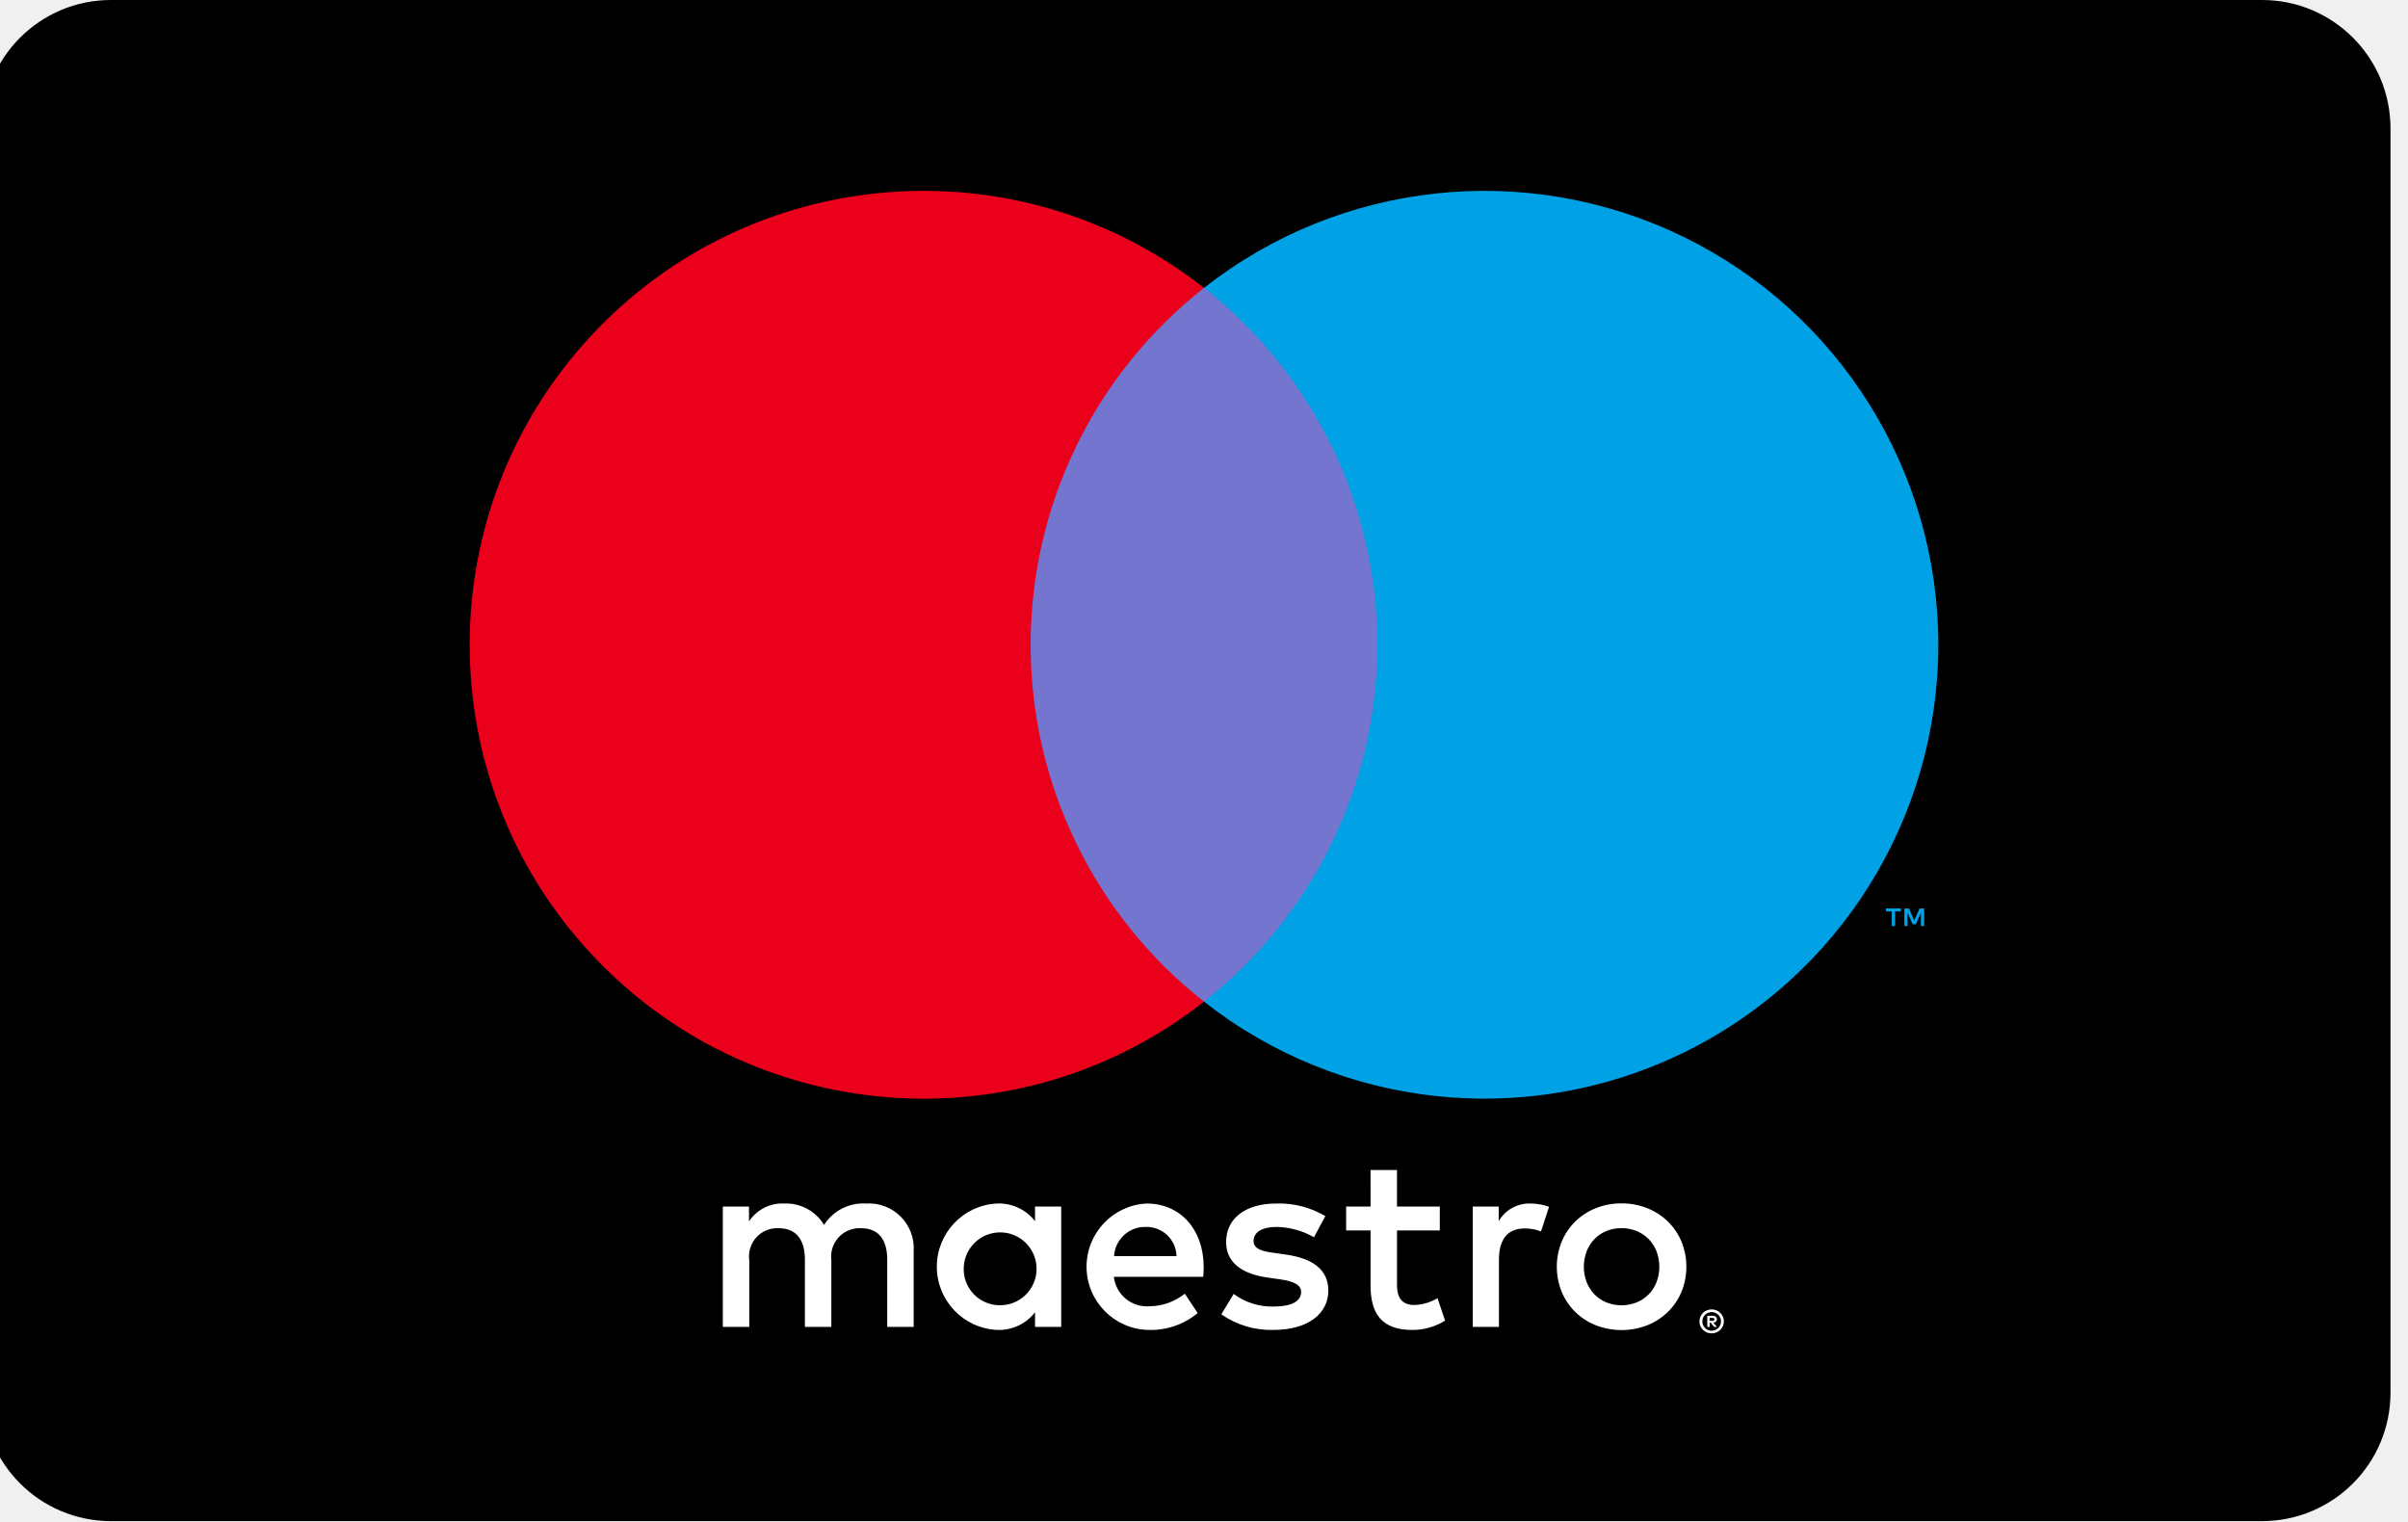
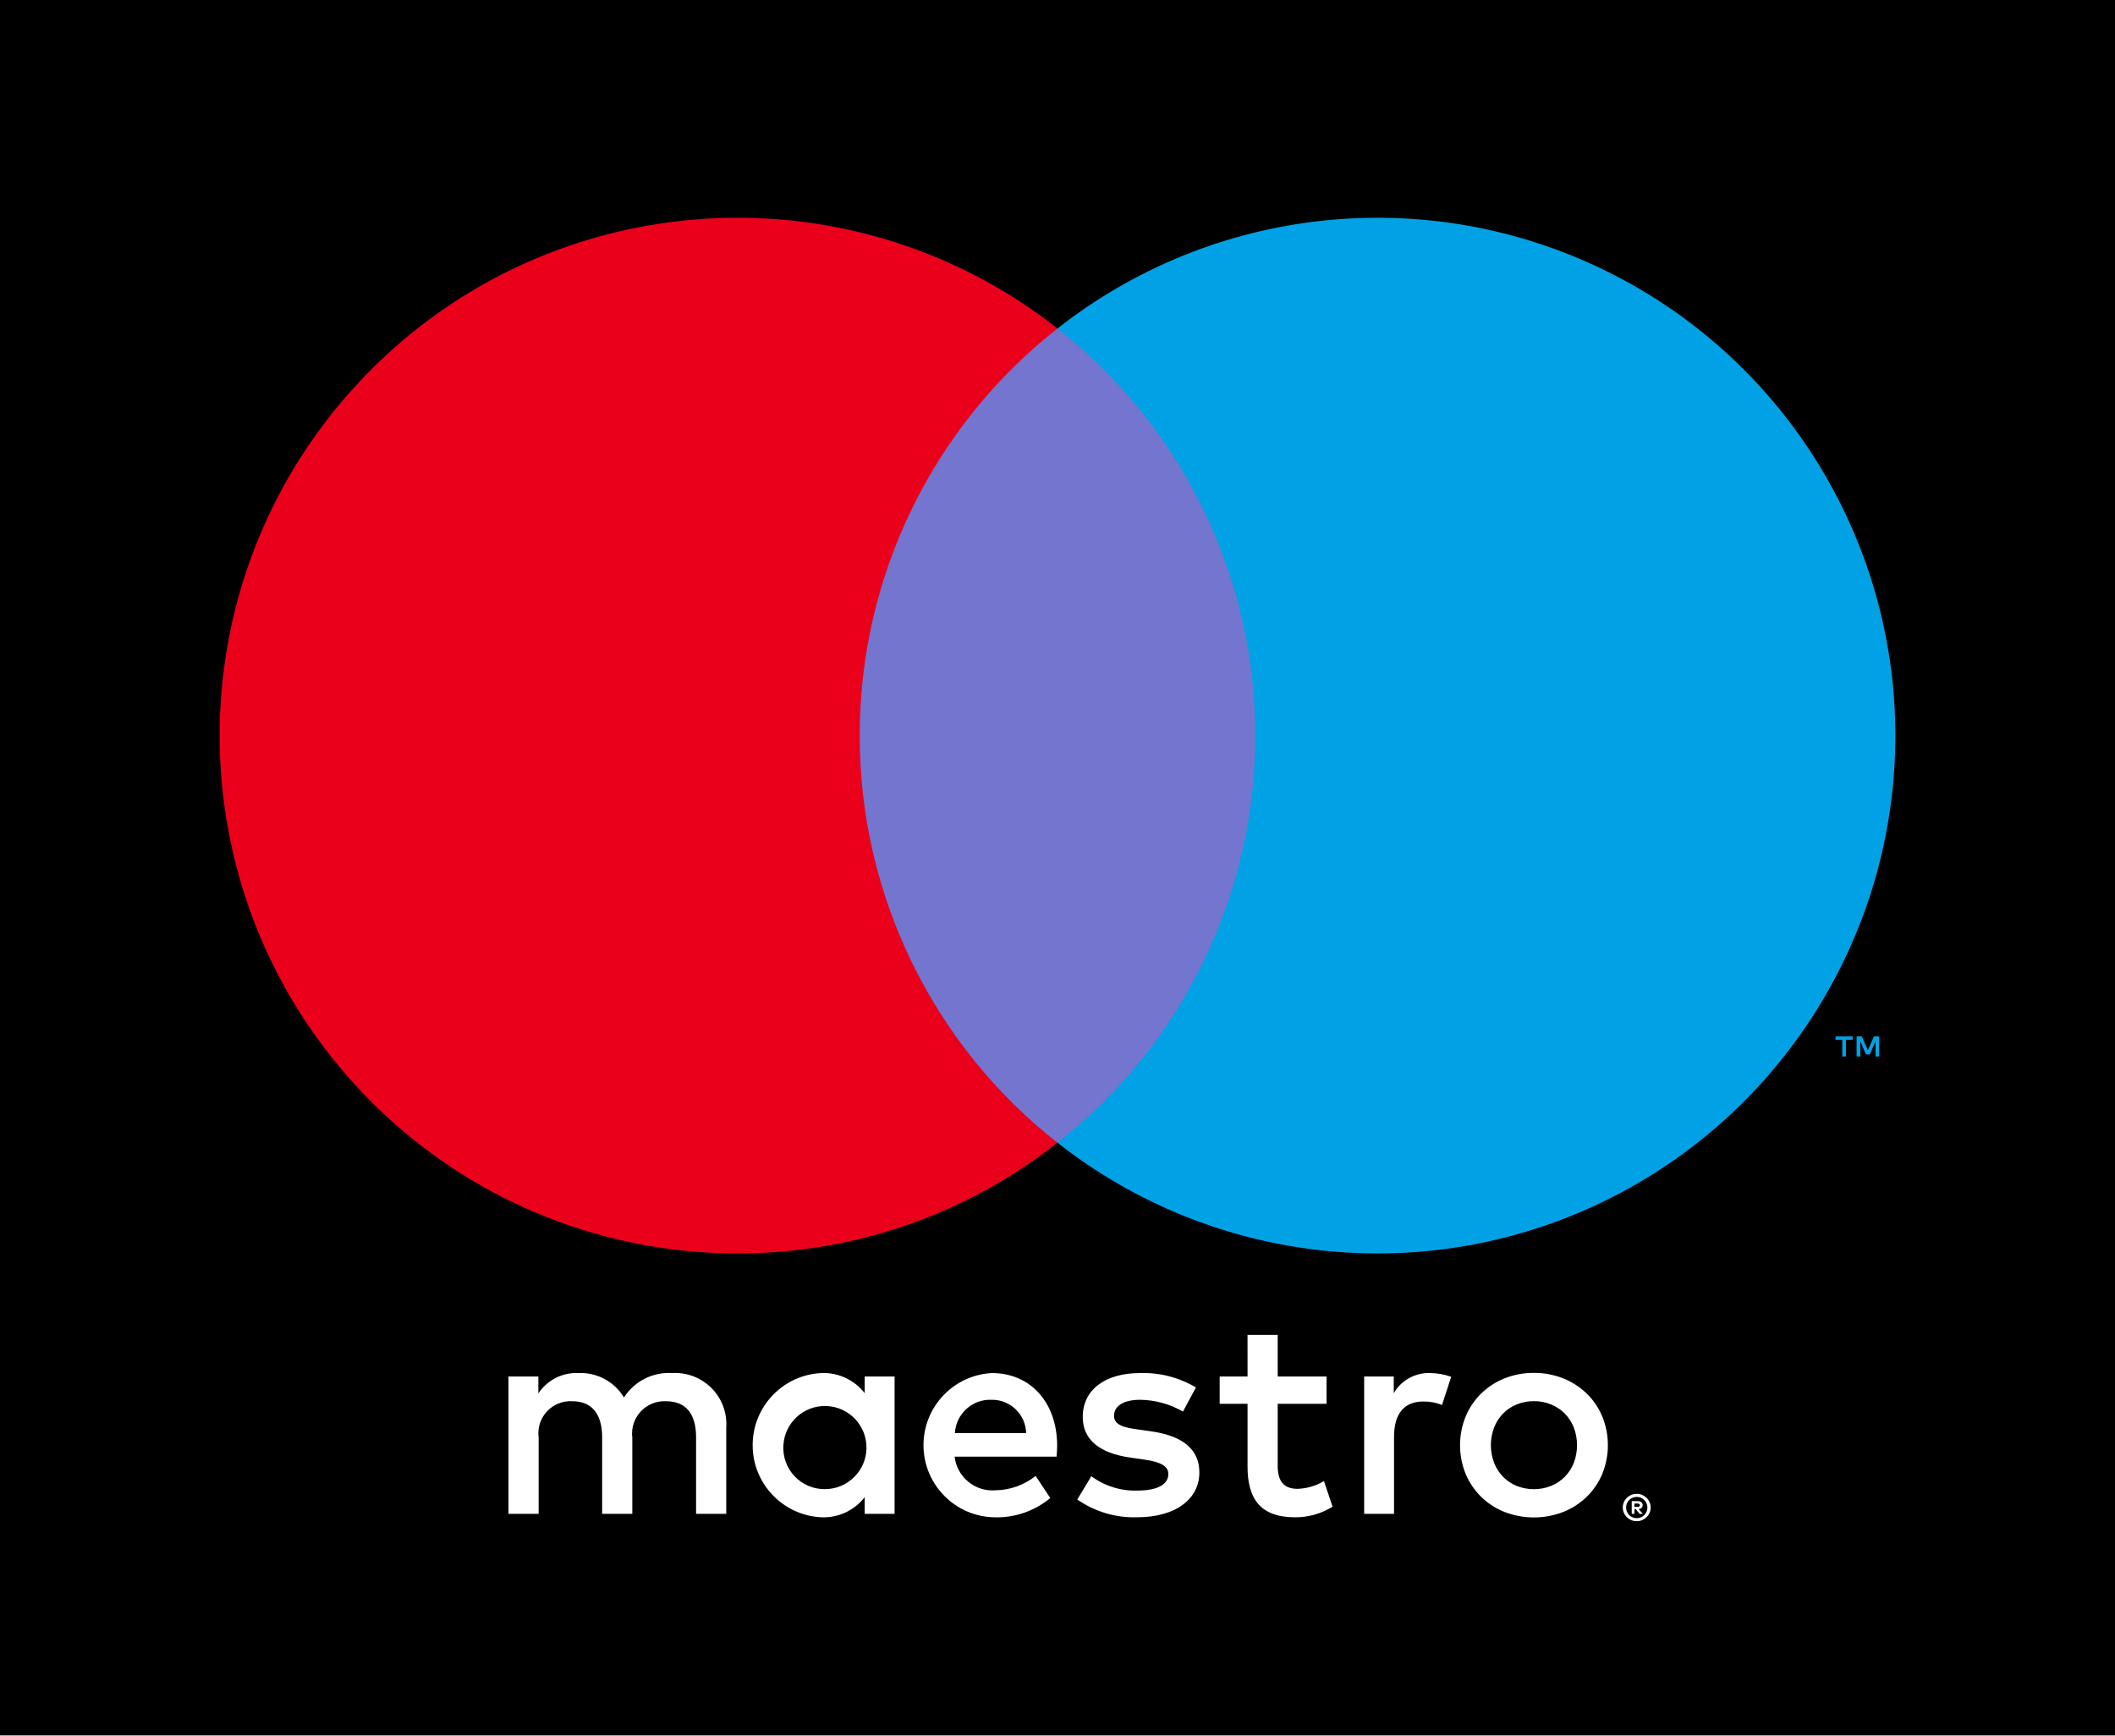
- <svg xmlns="http://www.w3.org/2000/svg" width="191" height="120.641" viewBox="0 0 146.776 120.641">
+ <svg xmlns="http://www.w3.org/2000/svg" width="39" height="32" viewBox="0 0 146.776 120.641">
  <g>
    <rect width="191" height="120.641" style="fill: black" transform="translate(-23.5)" rx="10.187" />
    <g>
      <path d="M372.971,350.918v-5.991a3.554,3.554,0,0,0-3.755-3.795,3.698,3.698,0,0,0-3.355,1.698,3.506,3.506,0,0,0-3.155-1.698,3.157,3.157,0,0,0-2.796,1.418v-1.178h-2.077v9.546h2.097v-5.292a2.233,2.233,0,0,1,2.337-2.536c1.378,0,2.077.899,2.077,2.516v5.312h2.097v-5.292A2.251,2.251,0,0,1,368.777,343.09c1.418,0,2.097.899,2.097,2.516v5.312Zm11.703-4.773v-4.773h-2.077v1.158a3.622,3.622,0,0,0-3.016-1.398,5.019,5.019,0,0,0,0,10.026,3.621,3.621,0,0,0,3.016-1.398v1.158H384.674Zm-7.729,0a2.89,2.89,0,1,1,2.896,3.056A2.864,2.864,0,0,1,376.945,346.145Zm52.172-5.024a5.38,5.38,0,0,1,2.049.384,4.998,4.998,0,0,1,1.63,1.057,4.837,4.837,0,0,1,1.077,1.59,5.303,5.303,0,0,1,0,3.987,4.834,4.834,0,0,1-1.077,1.59,4.994,4.994,0,0,1-1.63,1.056,5.656,5.656,0,0,1-4.097,0,4.94,4.94,0,0,1-1.625-1.056,4.879,4.879,0,0,1-1.072-1.59,5.308,5.308,0,0,1,0-3.987,4.883,4.883,0,0,1,1.072-1.59,4.944,4.944,0,0,1,1.625-1.057A5.38,5.38,0,0,1,429.117,341.121Zm0,1.964a3.099,3.099,0,0,0-1.186.224,2.806,2.806,0,0,0-.947.628,2.927,2.927,0,0,0-.628.967,3.473,3.473,0,0,0,0,2.482,2.924,2.924,0,0,0,.628.967,2.805,2.805,0,0,0,.947.628,3.248,3.248,0,0,0,2.372,0,2.862,2.862,0,0,0,.952-.628,2.896,2.896,0,0,0,.633-.967,3.473,3.473,0,0,0,0-2.482,2.899,2.899,0,0,0-.633-.967,2.863,2.863,0,0,0-.952-.628A3.1,3.1,0,0,0,429.117,343.085Zm-33.141,3.06c-.02-2.976-1.857-5.013-4.533-5.013a5.017,5.017,0,0,0,.14,10.026,5.803,5.803,0,0,0,3.914-1.338l-1.018-1.538a4.549,4.549,0,0,1-2.776.999,2.651,2.651,0,0,1-2.856-2.337h7.09C395.956,346.685,395.976,346.425,395.976,346.145Zm-7.11-.839a2.458,2.458,0,0,1,2.536-2.317,2.371,2.371,0,0,1,2.417,2.317Zm15.857-1.498a6.153,6.153,0,0,0-2.976-.819c-1.139,0-1.817.419-1.817,1.119,0,.639.719.819,1.618.938l.979.14c2.077.3,3.335,1.178,3.335,2.856,0,1.817-1.598,3.116-4.354,3.116a6.887,6.887,0,0,1-4.134-1.238l.979-1.617a5.086,5.086,0,0,0,3.175.999c1.418,0,2.177-.419,2.177-1.158,0-.539-.539-.839-1.677-.999l-.979-.14c-2.137-.3-3.295-1.258-3.295-2.816,0-1.897,1.558-3.056,3.974-3.056a7.138,7.138,0,0,1,3.894.999Zm9.98-.539h-3.395v4.314c0,.958.34,1.598,1.378,1.598a3.836,3.836,0,0,0,1.837-.539l.599,1.778a4.88,4.88,0,0,1-2.596.739c-2.456,0-3.315-1.318-3.315-3.535v-4.354h-1.937v-1.897h1.937l-.001-2.896h2.097l.001,2.896h3.395Zm7.188-2.137a4.436,4.436,0,0,1,1.478.26l-.639,1.957a3.384,3.384,0,0,0-1.298-.24c-1.358,0-2.037.879-2.037,2.456v5.352h-2.077v-9.546h2.057v1.158a2.815,2.815,0,0,1,2.516-1.398ZM436.27,349.529a.954.954,0,0,1,.376.075.978.978,0,0,1,.307.204.957.957,0,0,1,.207.303.934.934,0,0,1,0,.737.965.965,0,0,1-.207.301.996.996,0,0,1-.307.205.939.939,0,0,1-.376.076.968.968,0,0,1-.898-.582.936.936,0,0,1,0-.737.962.962,0,0,1,.206-.303.951.951,0,0,1,.308-.204A.982.982,0,0,1,436.27,349.529Zm0,1.691a.707.707,0,0,0,.287-.058.754.754,0,0,0,.233-.158.74.74,0,0,0-.233-1.205.715.715,0,0,0-.287-.057.746.746,0,0,0-.292.057.73.73,0,0,0-.236.157.745.745,0,0,0,0,1.048.745.745,0,0,0,.529.216Zm.056-1.185a.401.401,0,0,1,.262.076.253.253,0,0,1,.092.206.24.24,0,0,1-.073.18.349.349,0,0,1-.208.087l.289.333h-.226l-.268-.331h-.086v.331h-.189v-.883Zm-.219.166v.235h.217a.213.213,0,0,0,.119-.029.099.099,0,0,0,.044-.089.098.098,0,0,0-.044-.087.215.215,0,0,0-.119-.029Z" transform="translate(-322.6116 -245.6795)" style="fill: #fff" />
      <g>
        <rect x="57.638" y="22.834" width="31.5" height="56.606" style="fill: #7375cf" />
        <path d="M382.25,296.817a35.938,35.938,0,0,1,13.75-28.303,36,36,0,1,0,0,56.606A35.938,35.938,0,0,1,382.25,296.817Z" transform="translate(-322.6116 -245.6795)" style="fill: #eb001b" />
        <path d="M450.81,319.125v-1.159h.467v-.236h-1.19v.236h.468v1.159Zm2.311,0v-1.397h-.365l-.42.961-.42-.961h-.365v1.397h.258v-1.054l.394.909h.267l.394-.911v1.056Z" transform="translate(-322.6116 -245.6795)" style="fill: #00a2e5" />
        <path d="M454.245,296.817a35.999,35.999,0,0,1-58.245,28.303,36.005,36.005,0,0,0,0-56.606,35.999,35.999,0,0,1,58.245,28.303Z" transform="translate(-322.6116 -245.6795)" style="fill: #00a2e5" />
      </g>
    </g>
  </g>
</svg>
